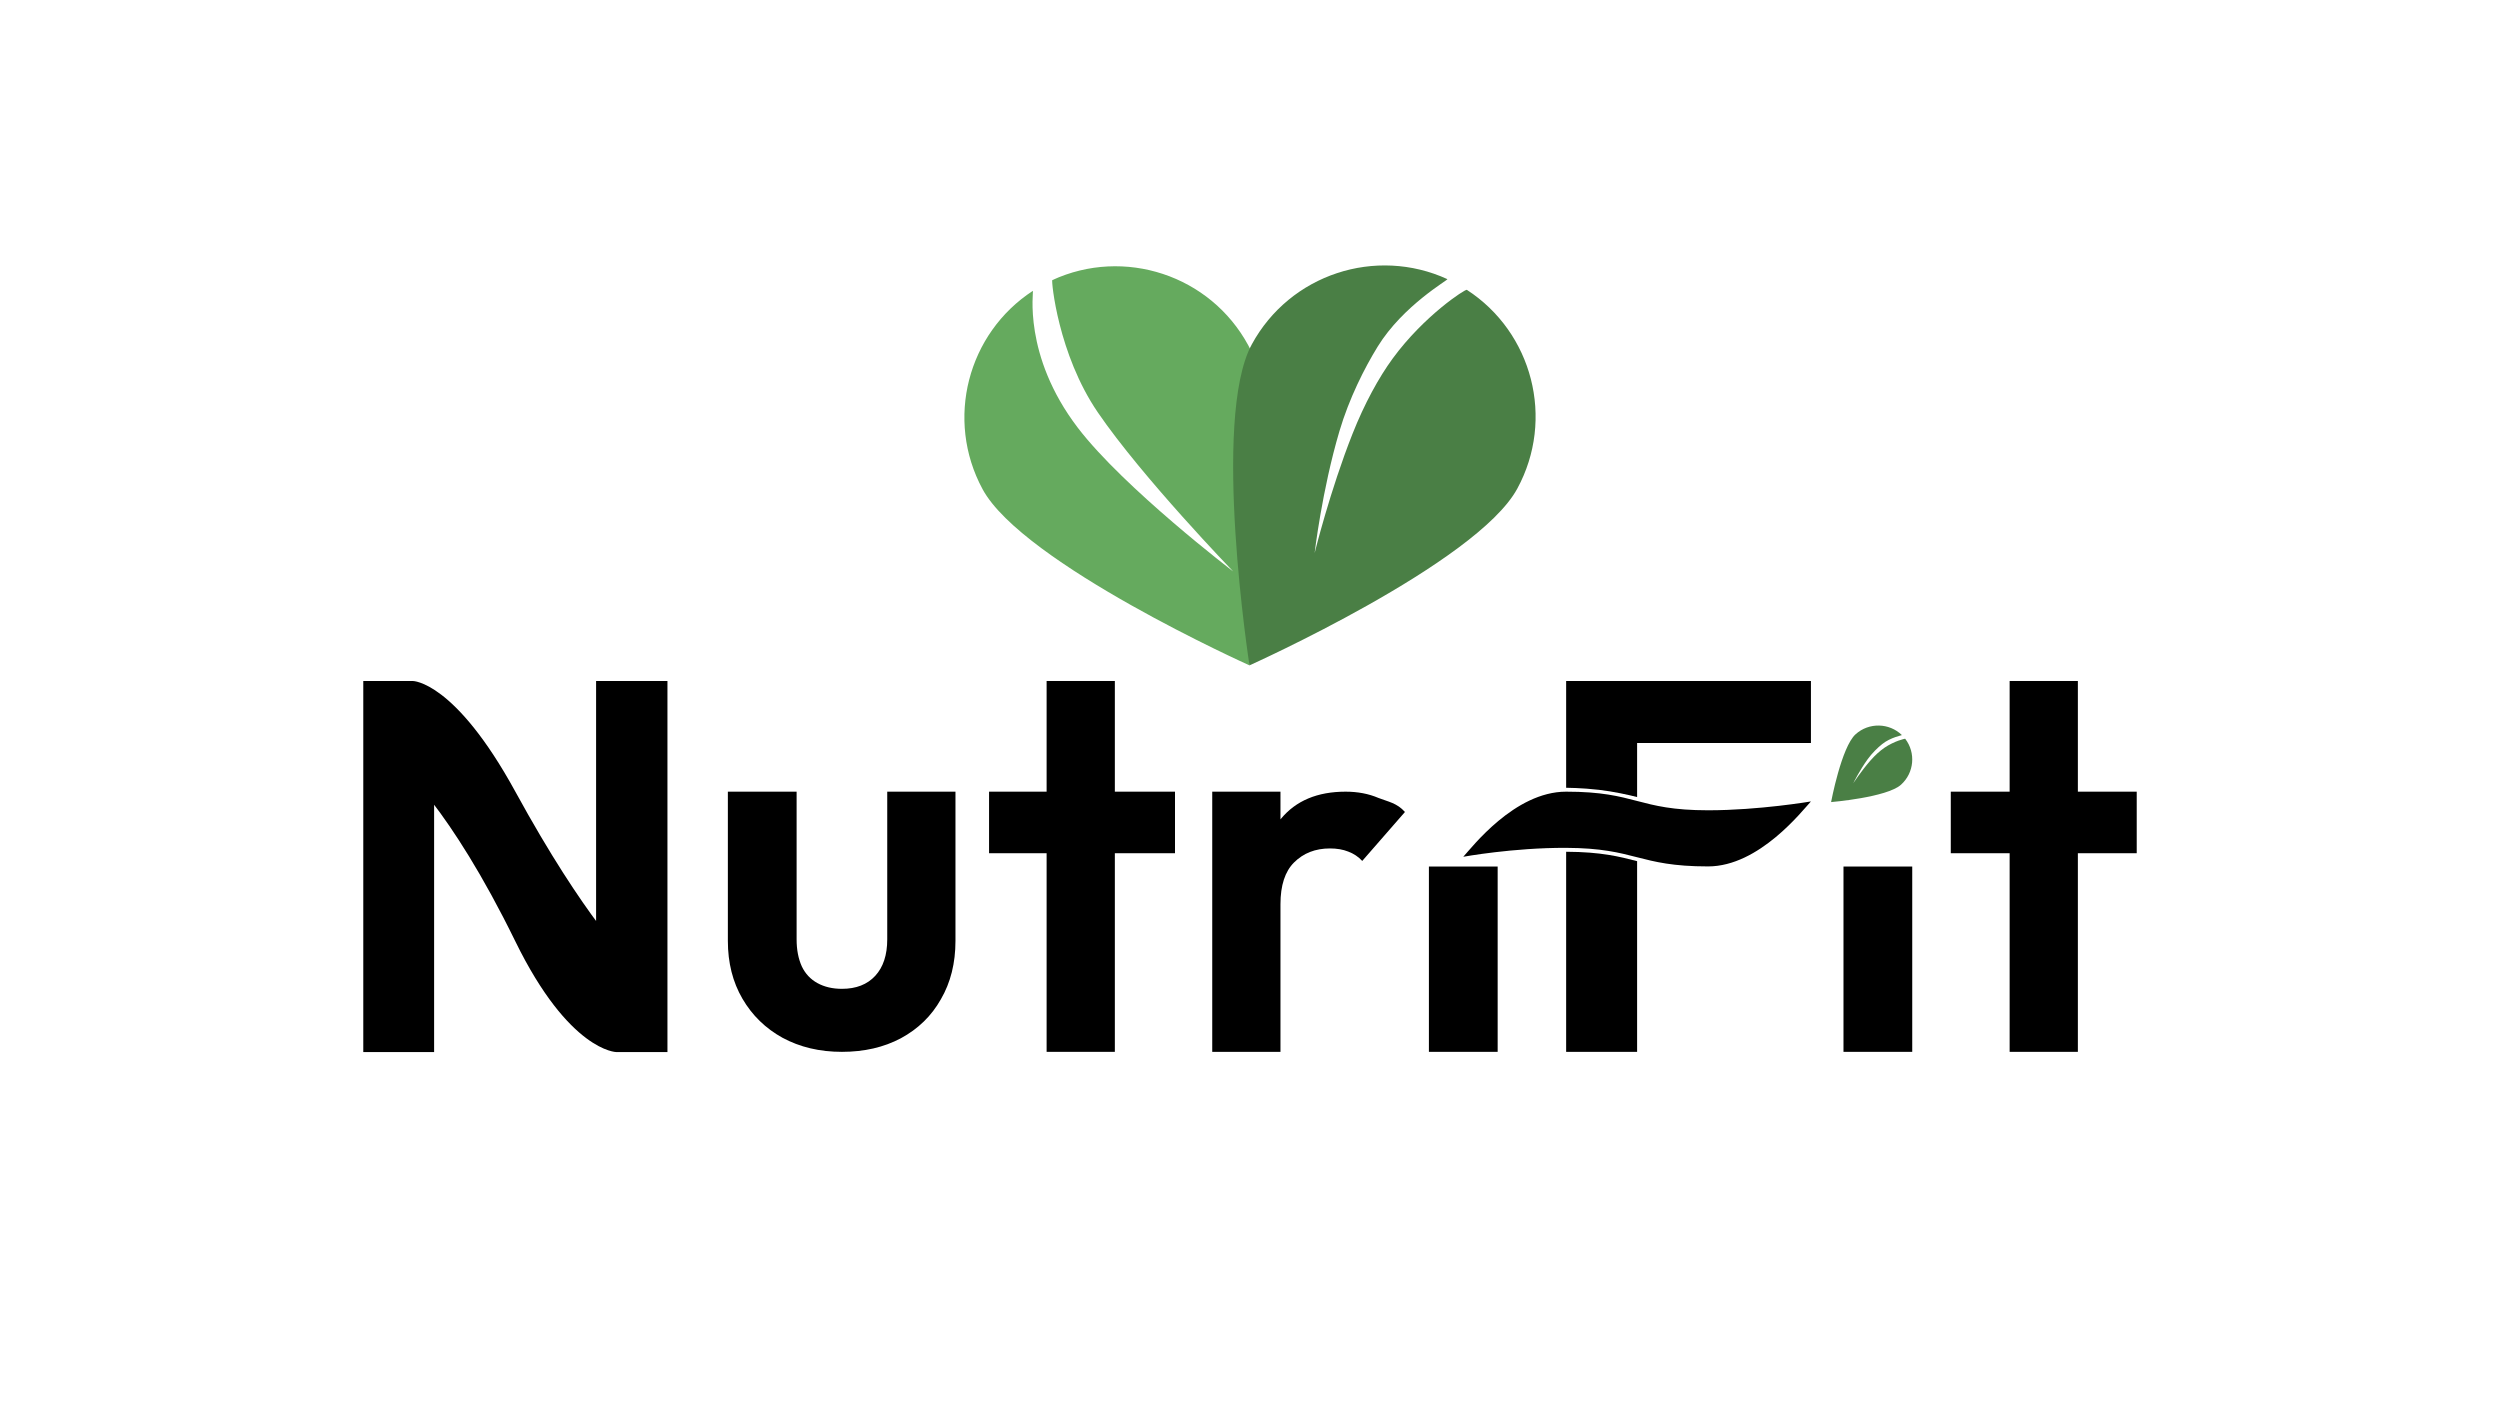
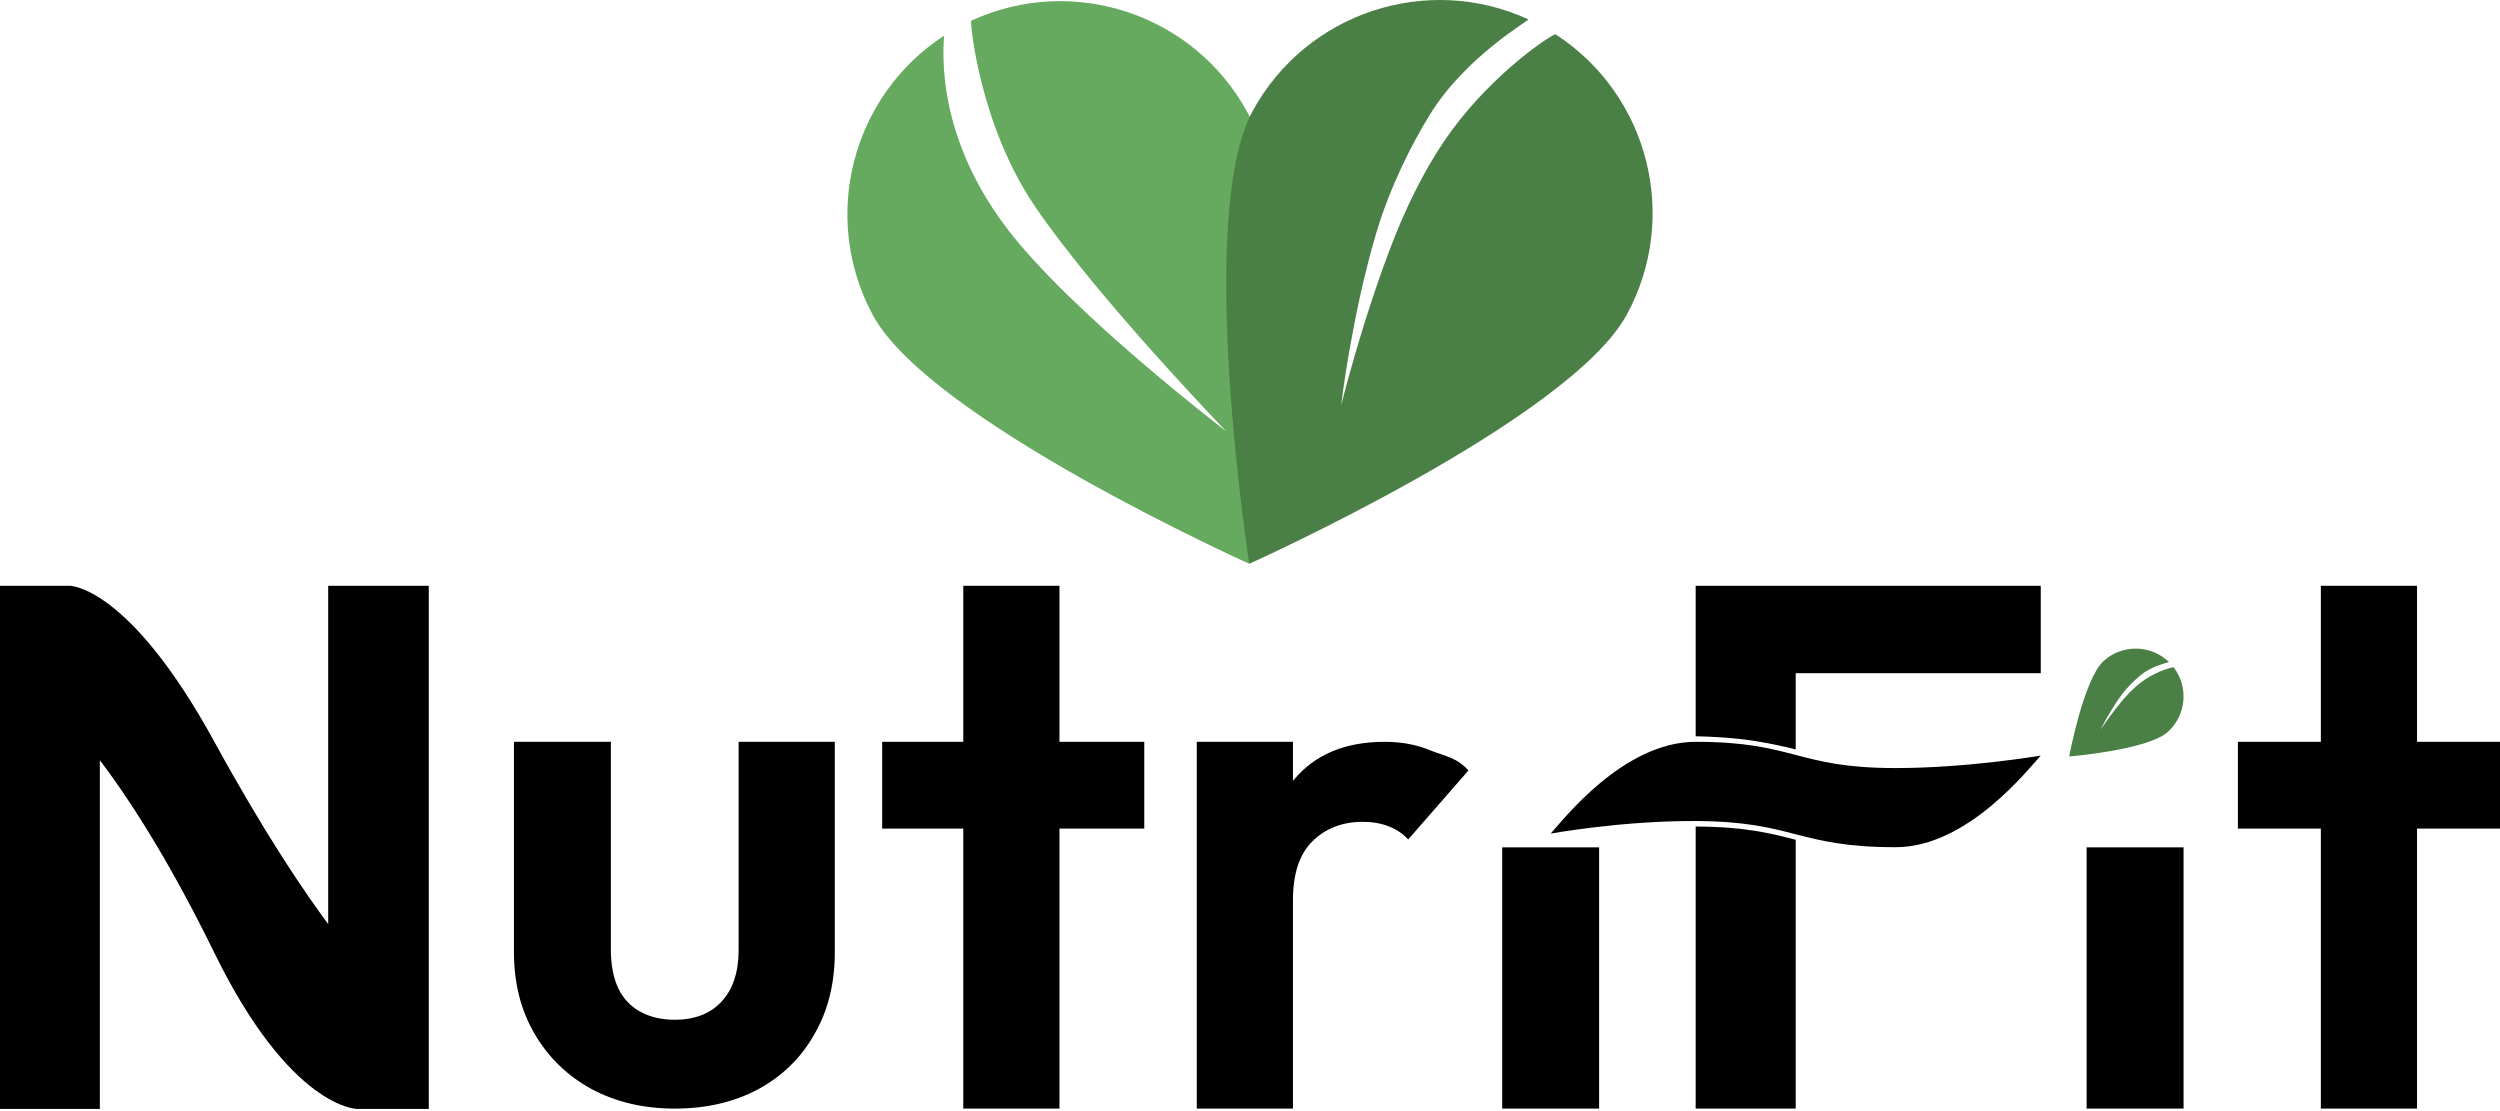
- <svg xmlns="http://www.w3.org/2000/svg" width="100%" height="100%" viewBox="0 0 1920 1080" version="1.1" xml:space="preserve" style="fill-rule:evenodd;clip-rule:evenodd;stroke-linejoin:round;stroke-miterlimit:2;">
+ <svg xmlns="http://www.w3.org/2000/svg" width="100%" height="100%" viewBox="0 0 1362 605" version="1.1" xml:space="preserve" style="fill-rule:evenodd;clip-rule:evenodd;stroke-linejoin:round;stroke-miterlimit:2;">
  <g>
-     <path d="M279,808L279,523L317,523L333.4,577.02L333.4,808L279,808ZM473.4,808C473.4,808 437.254,807.7 395.8,723C344.558,618.3 306.6,587.82 306.6,587.82L317,523C317,523 349.198,522.807 395.8,608C449.922,706.94 483.8,738.62 483.8,738.62L473.4,808ZM473.4,808L457.8,751.02L457.8,523L512.6,523L512.6,808L473.4,808Z" style="fill-rule:nonzero;" />
-     <path d="M646.6,807.82C629.533,807.82 614.333,804.22 601,797.02C587.933,789.82 577.667,779.82 570.2,767.02C562.733,754.22 559,739.42 559,722.62L559,608L611.8,608L611.8,721.42C611.8,729.42 613.133,736.354 615.8,742.22C618.467,747.82 622.467,752.087 627.8,755.02C633.133,757.954 639.4,759.42 646.6,759.42C657.533,759.42 666.067,756.087 672.2,749.42C678.333,742.754 681.4,733.42 681.4,721.42L681.4,608L733.8,608L733.8,722.62C733.8,739.687 730.067,754.62 722.6,767.42C715.4,780.22 705.133,790.22 691.8,797.42C678.733,804.354 663.667,807.82 646.6,807.82Z" style="fill-rule:nonzero;" />
-     <path d="M803.8,807.82L803.8,523L856.2,523L856.2,807.82L803.8,807.82ZM759.6,655.278L759.6,608L902.4,608L902.4,655.278L759.6,655.278Z" style="fill-rule:nonzero;" />
-     <path d="M931,807.82L931,608L983.4,608L983.4,807.82L931,807.82ZM983.4,694.4L963,680.8C965.4,657.067 972.333,642.4 983.8,628.8C995.267,614.933 1011.8,608 1033.4,608C1042.73,608 1051.13,609.6 1058.6,612.8C1066.07,615.733 1072.87,616.667 1079,623.6L1046.2,661.2C1043.27,658 1039.67,655.6 1035.4,654C1031.4,652.4 1026.73,651.6 1021.4,651.6C1010.2,651.6 1001,655.2 993.8,662.4C986.867,669.333 983.4,680 983.4,694.4Z" style="fill-rule:nonzero;" />
-     <rect x="1097.4" y="665.5" width="52.8" height="142.32" style="fill-rule:nonzero;" />
-     <path d="M1406.28,616C1406.28,616 1414.21,573.727 1425.1,563.916C1435.34,554.694 1450.91,555.097 1460.66,564.544C1460.84,564.714 1451.98,566.242 1445.43,571.525C1442.07,574.237 1437.83,578.289 1434.36,583.083C1428.12,591.692 1423.33,601.469 1423.33,601.469C1423.33,601.469 1429.44,592.174 1436.36,584.236C1440.01,580.05 1443.85,576.604 1447.21,574.308C1454.8,569.127 1463.03,567.167 1463.21,567.401C1471.43,578.079 1470.16,593.476 1459.99,602.645C1449.09,612.456 1406.28,616 1406.28,616Z" style="fill:#4a7f45;" />
-     <path d="M1202.8,605L1202.8,523L1390.8,523L1390.8,570.62L1257.3,570.62L1257.3,612.15C1251.06,610.519 1239.17,607.888 1228.09,606.597C1214.88,605.057 1202.8,605 1202.8,605ZM1257.3,661.37L1257.3,807.82L1202.8,807.82L1202.8,654.15C1229.8,654.27 1243.55,657.835 1257.3,661.37Z" />
-     <path d="M1311.8,665.41C1257.8,665.411 1256.8,651.391 1202.8,651.15C1162.36,650.97 1123.8,658 1123.8,658C1130.31,650.972 1163.18,608 1202.8,608C1257.07,608 1257.53,622.3 1311.8,622.3C1351.16,622.3 1390.8,615.5 1390.8,615.5C1384.31,622.405 1351.1,665.41 1311.8,665.41Z" style="fill-rule:nonzero;" />
-     <rect x="1415.8" y="665.5" width="52.8" height="142.32" style="fill-rule:nonzero;" />
-     <path d="M1543.4,807.82L1543.4,523L1595.8,523L1595.8,807.82L1543.4,807.82ZM1498.2,655.278L1498.2,608L1641,608L1641,655.278L1498.2,655.278Z" style="fill-rule:nonzero;" />
+     <path d="M0,604.141L0,319.141L38,319.141L54.4,373.161L54.4,604.141L0,604.141ZM194.4,604.141C194.4,604.141 158.254,603.841 116.8,519.141C65.558,414.441 27.6,383.961 27.6,383.961L38,319.141C38,319.141 70.198,318.948 116.8,404.141C170.922,503.081 204.8,534.761 204.8,534.761L194.4,604.141ZM194.4,604.141L178.8,547.161L178.8,319.141L233.6,319.141L233.6,604.141L194.4,604.141Z" style="fill-rule:nonzero;" />
+     <path d="M367.6,603.961C350.533,603.961 335.333,600.361 322,593.161C308.933,585.961 298.667,575.961 291.2,563.161C283.733,550.361 280,535.561 280,518.761L280,404.141L332.8,404.141L332.8,517.561C332.8,525.561 334.133,532.495 336.8,538.361C339.467,543.961 343.467,548.228 348.8,551.161C354.133,554.095 360.4,555.561 367.6,555.561C378.533,555.561 387.067,552.228 393.2,545.561C399.333,538.895 402.4,529.561 402.4,517.561L402.4,404.141L454.8,404.141L454.8,518.761C454.8,535.828 451.067,550.761 443.6,563.561C436.4,576.361 426.133,586.361 412.8,593.561C399.733,600.495 384.667,603.961 367.6,603.961Z" style="fill-rule:nonzero;" />
+     <path d="M524.8,603.961L524.8,319.141L577.2,319.141L577.2,603.961L524.8,603.961ZM480.6,451.419L480.6,404.141L623.4,404.141L623.4,451.419L480.6,451.419Z" style="fill-rule:nonzero;" />
+     <path d="M652,603.961L652,404.141L704.4,404.141L704.4,603.961L652,603.961ZM704.4,490.541L684,476.941C686.4,453.208 693.333,438.541 704.8,424.941C716.267,411.074 732.8,404.141 754.4,404.141C763.73,404.141 772.13,405.741 779.6,408.941C787.07,411.874 793.87,412.808 800,419.741L767.2,457.341C764.27,454.141 760.67,451.741 756.4,450.141C752.4,448.541 747.73,447.741 742.4,447.741C731.2,447.741 722,451.341 714.8,458.541C707.867,465.474 704.4,476.141 704.4,490.541Z" style="fill-rule:nonzero;" />
+     <rect x="818.4" y="461.641" width="52.8" height="142.32" />
+     <path d="M1127.28,412.141C1127.28,412.141 1135.21,369.868 1146.1,360.057C1156.34,350.835 1171.91,351.238 1181.66,360.685C1181.84,360.855 1172.98,362.383 1166.43,367.666C1163.07,370.378 1158.83,374.43 1155.36,379.224C1149.12,387.833 1144.33,397.61 1144.33,397.61C1144.33,397.61 1150.44,388.315 1157.36,380.377C1161.01,376.191 1164.85,372.745 1168.21,370.449C1175.8,365.268 1184.03,363.308 1184.21,363.542C1192.43,374.22 1191.16,389.617 1180.99,398.786C1170.09,408.597 1127.28,412.141 1127.28,412.141Z" style="fill:#4a7f45;" />
+     <path d="M923.8,401.141L923.8,319.141L1111.8,319.141L1111.8,366.761L978.3,366.761L978.3,408.291C972.06,406.66 960.17,404.029 949.09,402.738C935.88,401.198 923.8,401.141 923.8,401.141ZM978.3,457.511L978.3,603.961L923.8,603.961L923.8,450.291C950.8,450.411 964.55,453.976 978.3,457.511Z" />
+     <path d="M1032.8,461.551C978.8,461.552 977.8,447.532 923.8,447.291C883.36,447.111 844.8,454.141 844.8,454.141C851.31,447.113 884.18,404.141 923.8,404.141C978.07,404.141 978.53,418.441 1032.8,418.441C1072.16,418.441 1111.8,411.641 1111.8,411.641C1105.31,418.546 1072.1,461.551 1032.8,461.551Z" style="fill-rule:nonzero;" />
+     <rect x="1136.8" y="461.641" width="52.8" height="142.32" />
+     <path d="M1264.4,603.961L1264.4,319.141L1316.8,319.141L1316.8,603.961L1264.4,603.961ZM1219.2,451.419L1219.2,404.141L1362,404.141L1362,451.419L1219.2,451.419Z" style="fill-rule:nonzero;" />
  </g>
  <g>
-     <path d="M959.601,511C959.601,511 785.48,432.817 754.604,375.673C725.708,322.194 743.187,255.997 793.224,223.379C794.095,222.811 785.06,272.615 827.783,328.549C863.065,374.741 947.055,438.842 947.055,438.842C947.055,438.842 877.285,366.696 843.118,316.707C812.47,271.867 807.37,215.488 808.133,215.136C863.262,189.684 929.496,211.209 958.757,265.365C989.633,322.509 959.601,511 959.601,511Z" style="fill:#65aa5e;" />
-     <path d="M959.601,511C959.601,511 930.214,321.791 961.394,264.457C990.702,210.565 1056.64,189.181 1111.59,214.378C1112.58,214.832 1077.66,234.376 1058.02,266.257C1047.94,282.621 1036.15,305.914 1028.67,331.19C1015.25,376.581 1009.64,424.723 1009.64,424.723C1009.64,424.723 1021.5,376.65 1038.77,333.072C1047.88,310.087 1058.89,289.928 1069.61,275.303C1093.79,242.302 1125.43,221.876 1126.53,222.589C1176.87,255.226 1194.38,321.738 1165.25,375.319C1134.07,432.652 959.601,511 959.601,511Z" style="fill:#4a7f45;" />
+     <path d="M680.601,307.141C680.601,307.141 506.48,228.958 475.604,171.814C446.708,118.335 464.187,52.138 514.224,19.52C515.095,18.952 506.06,68.756 548.783,124.69C584.065,170.882 668.055,234.983 668.055,234.983C668.055,234.983 598.285,162.837 564.118,112.848C533.47,68.008 528.37,11.629 529.133,11.277C584.262,-14.175 650.496,7.35 679.757,61.506C710.633,118.65 680.601,307.141 680.601,307.141Z" style="fill:#65aa5e;" />
+     <path d="M680.601,307.141C680.601,307.141 651.214,117.932 682.394,60.598C711.702,6.706 777.64,-14.678 832.59,10.519C833.58,10.973 798.66,30.517 779.02,62.398C768.94,78.762 757.15,102.055 749.67,127.331C736.25,172.722 730.64,220.864 730.64,220.864C730.64,220.864 742.5,172.791 759.77,129.213C768.88,106.228 779.89,86.069 790.61,71.444C814.79,38.443 846.43,18.017 847.53,18.73C897.87,51.367 915.38,117.879 886.25,171.46C855.07,228.793 680.601,307.141 680.601,307.141Z" style="fill:#4a7f45;" />
  </g>
</svg>
